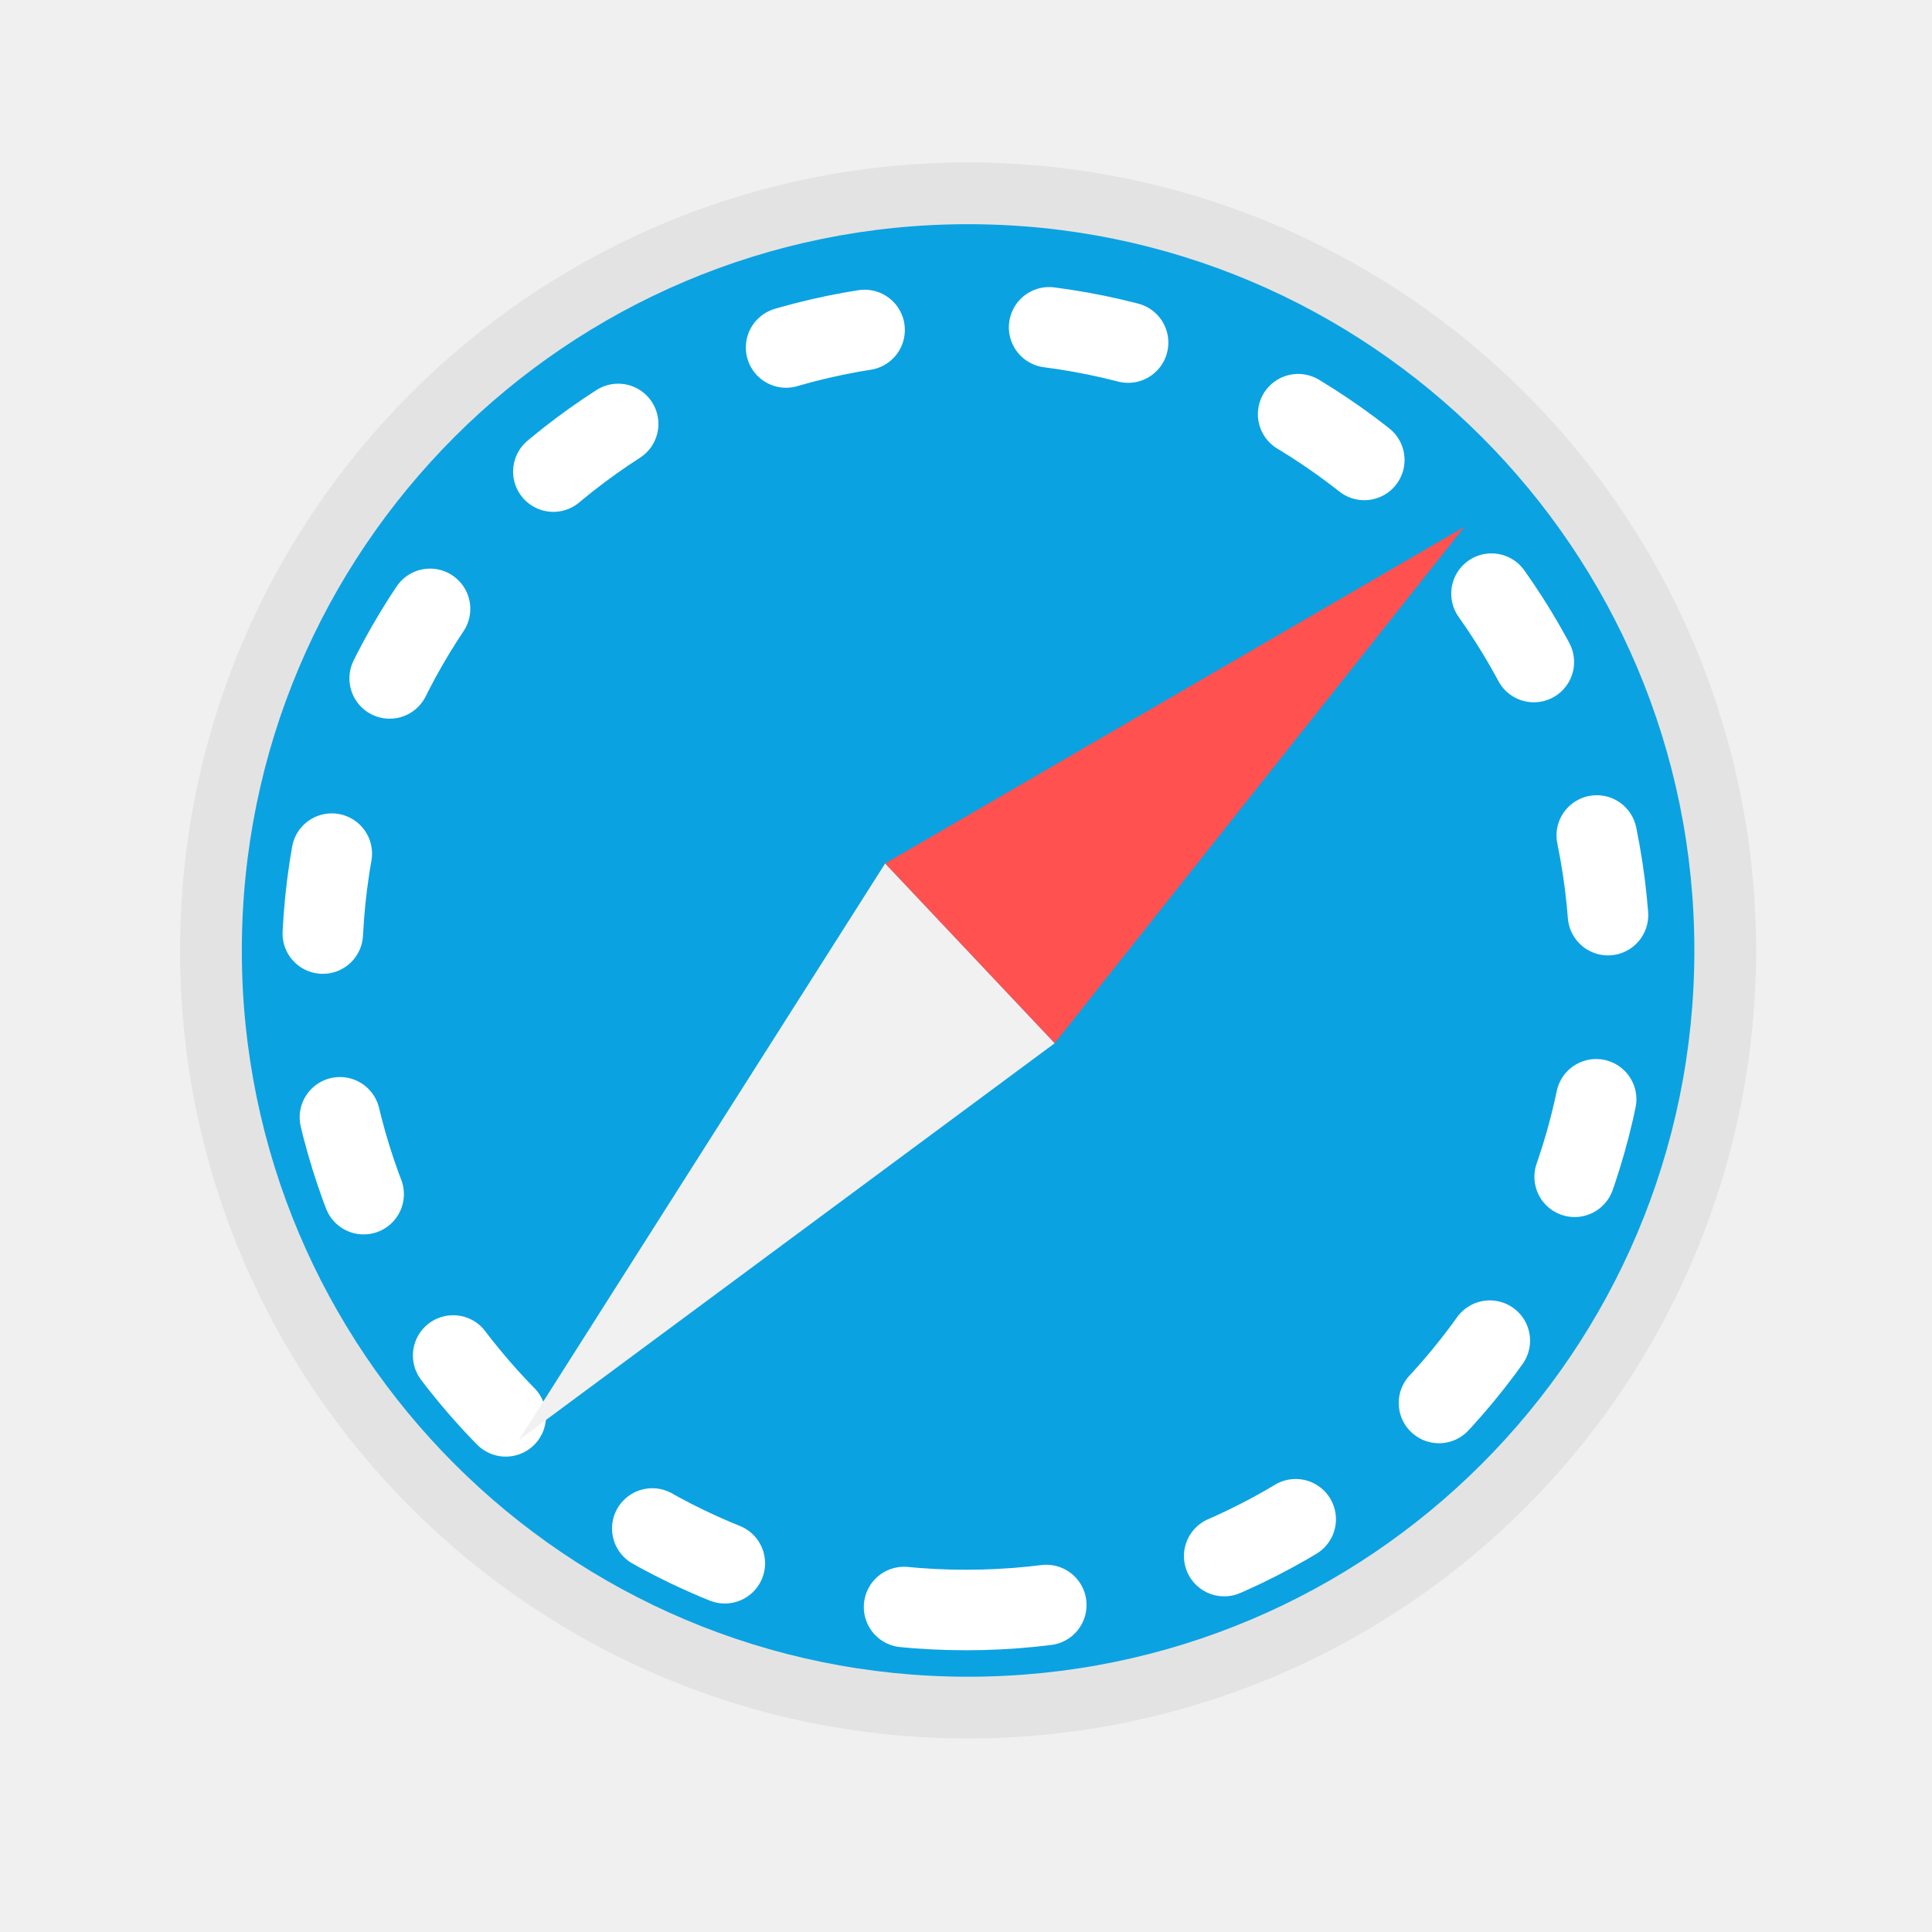
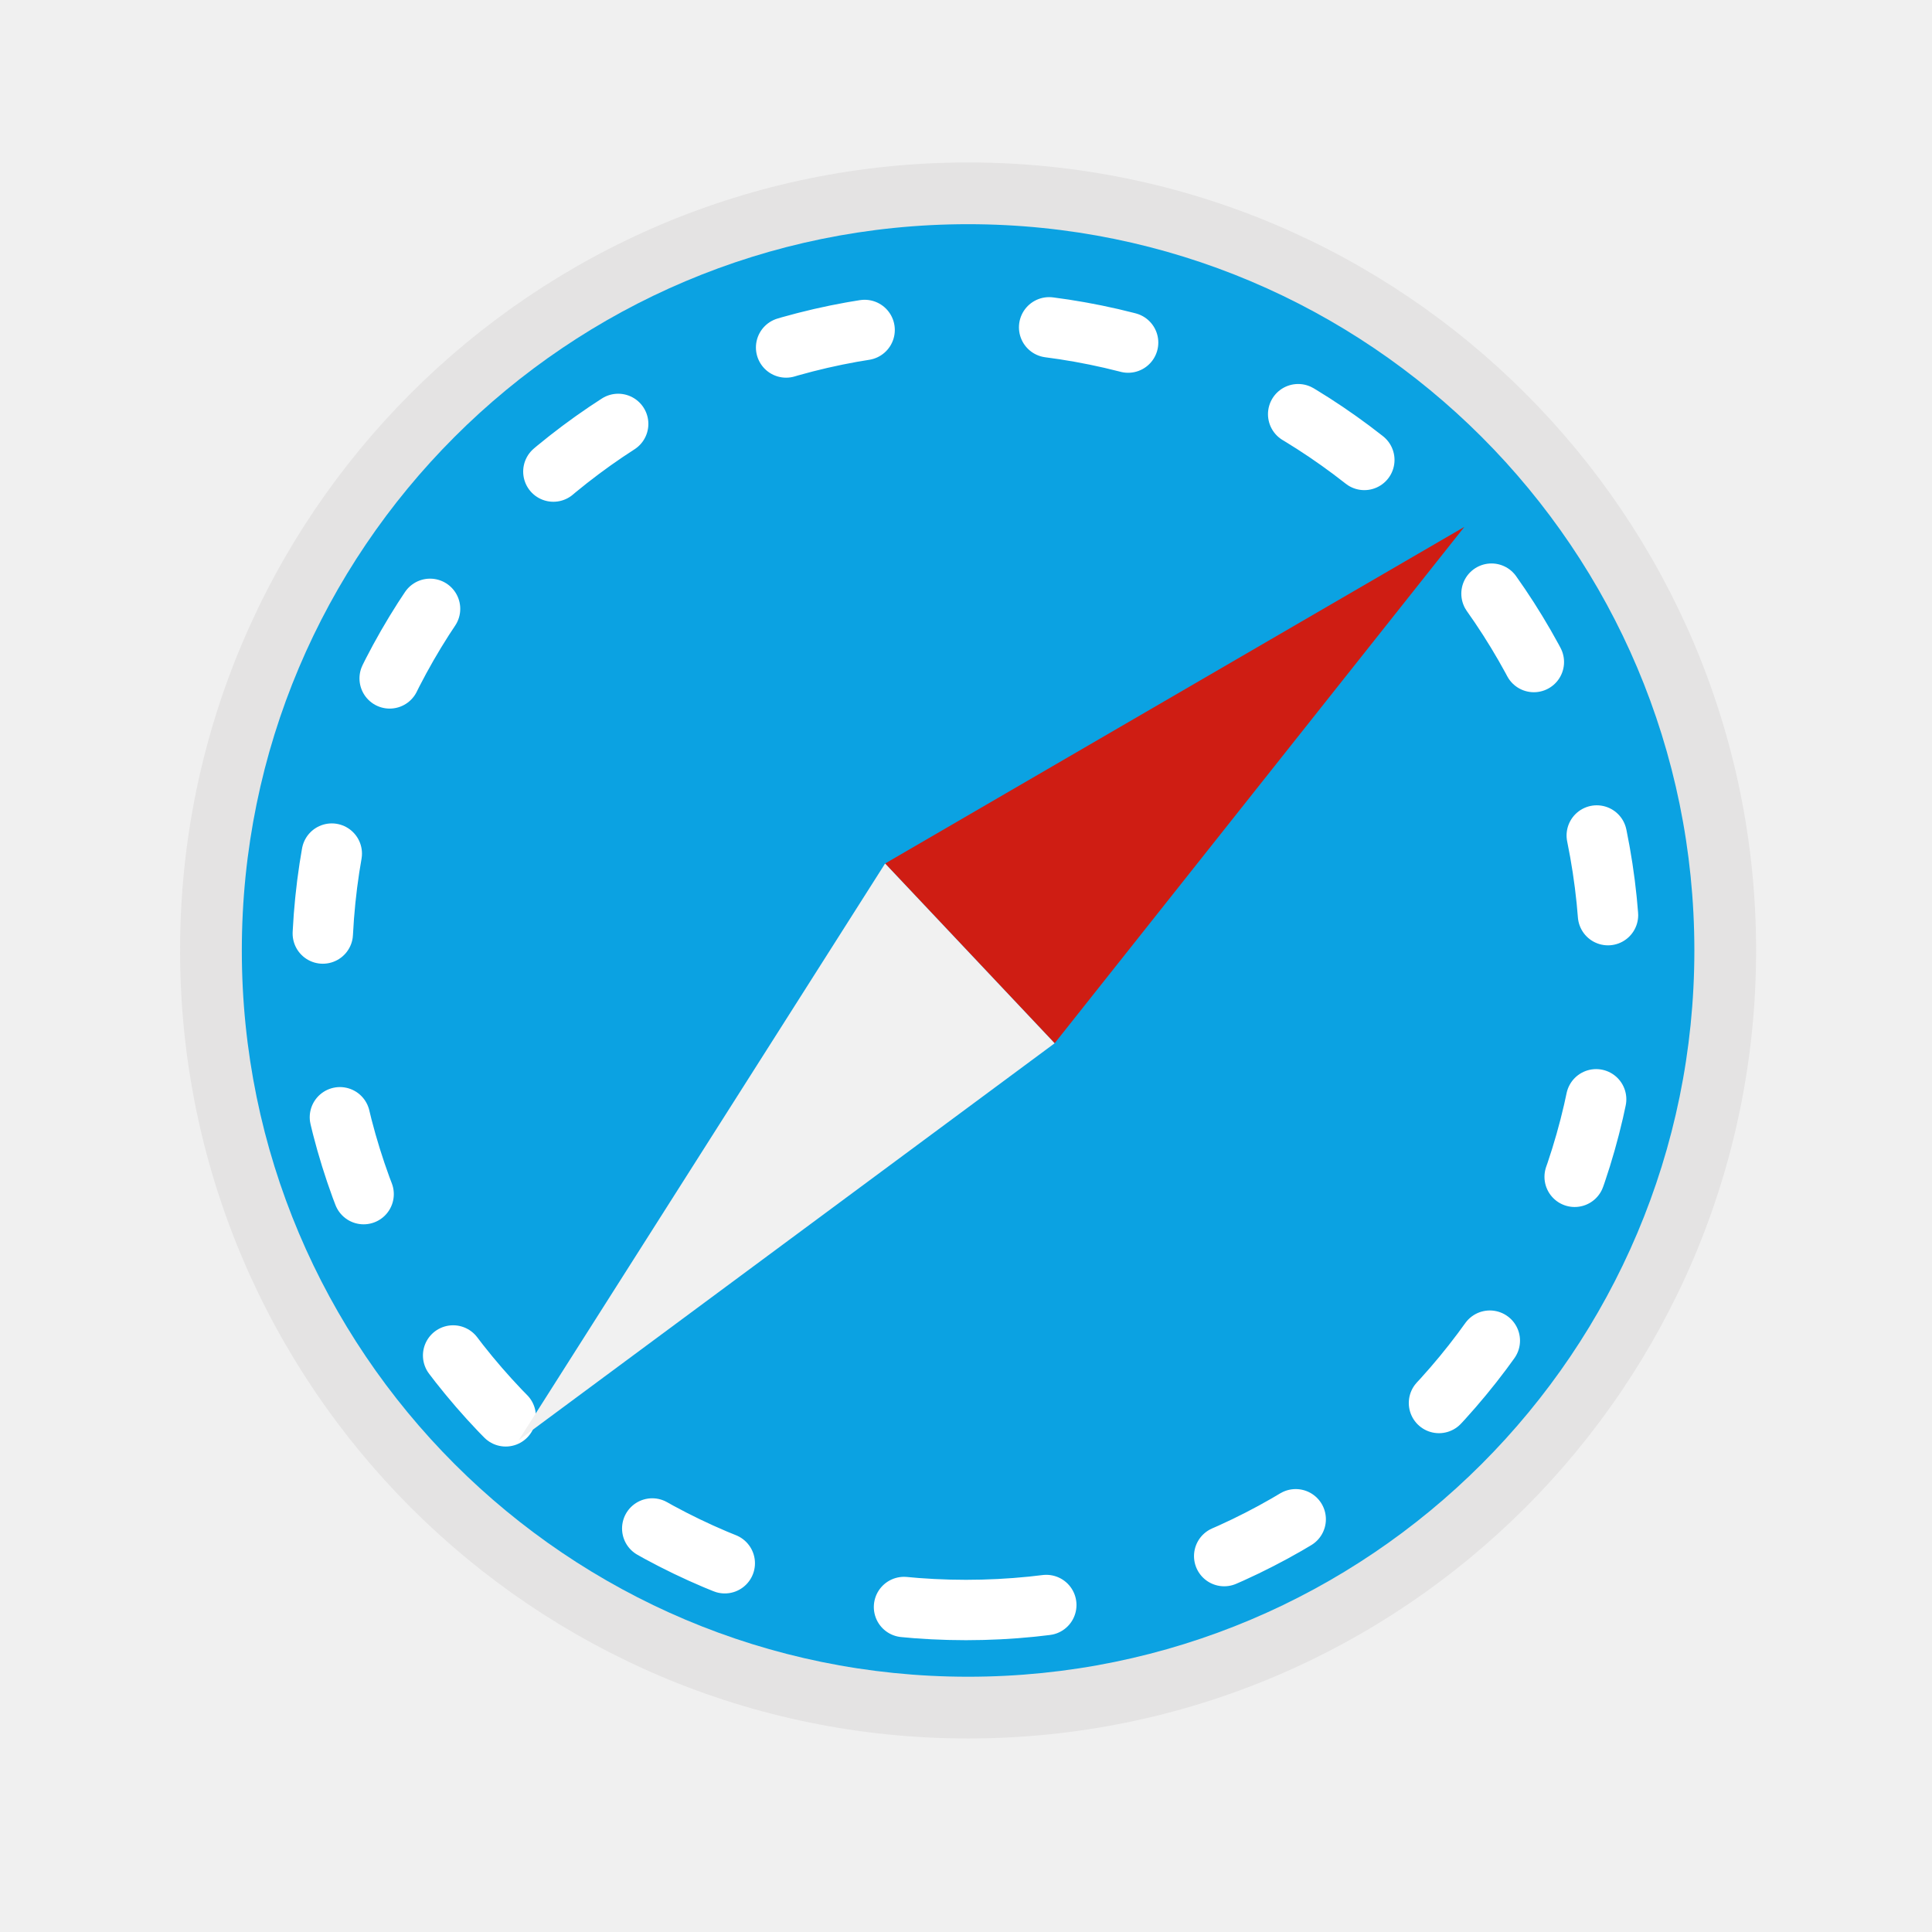
<svg xmlns="http://www.w3.org/2000/svg" viewBox="0 0 24 24" fill="none">
-   <path d="M21.815 11.807C21.815 14.403 20.784 16.893 18.948 18.729C17.112 20.565 14.622 21.596 12.026 21.596C6.62 21.596 2.237 17.213 2.237 11.807C2.237 6.4 6.62 2.018 12.026 2.018C14.622 2.018 17.112 3.049 18.948 4.885C20.784 6.721 21.815 9.211 21.815 11.807Z" fill="#E4E3E3" />
-   <path d="M21.048 11.807C21.048 16.79 17.009 20.829 12.026 20.829C7.043 20.829 3.004 16.79 3.004 11.807C3.004 6.824 7.043 2.785 12.026 2.785C17.009 2.785 21.048 6.824 21.048 11.807Z" fill="#0BA2E2" />
-   <path fill-rule="evenodd" clip-rule="evenodd" d="M12 20C16.418 20 20 16.418 20 12C20 7.582 16.418 4 12 4C7.582 4 4 7.582 4 12C4 16.418 7.582 20 12 20Z" stroke="white" stroke-linecap="round" stroke-dasharray="1 2.3" />
-   <path d="M18.191 6.545L10.995 10.727L13.101 12.96L18.191 6.545Z" fill="#FF5150" />
-   <path d="M10.995 10.727L6.444 17.89L13.101 12.96L10.995 10.727Z" fill="#F1F1F1" />
+   <path d="M21.815 11.807a9.79 9.79 0 0 1-9.79 9.789c-5.405 0-9.788-4.383-9.788-9.79 0-5.406 4.383-9.788 9.789-9.788a9.79 9.79 0 0 1 9.789 9.789Z" fill="#E4E3E3" />
+   <path d="M21.048 11.807a9.022 9.022 0 1 1-18.044 0 9.022 9.022 0 0 1 18.044 0Z" fill="#0BA2E2" />
+   <path clip-rule="evenodd" d="M12 20a8 8 0 1 0 0-16 8 8 0 0 0 0 16Z" stroke="#fff" stroke-width=".75" stroke-linecap="round" stroke-dasharray="1 2.3" />
+   <path d="m18.191 6.545-7.196 4.182 2.106 2.233 5.09-6.415Z" fill="#CF1D13" />
+   <path d="M10.995 10.727 6.444 17.89l6.657-4.93-2.106-2.233Z" fill="#F1F1F1" />
</svg>
